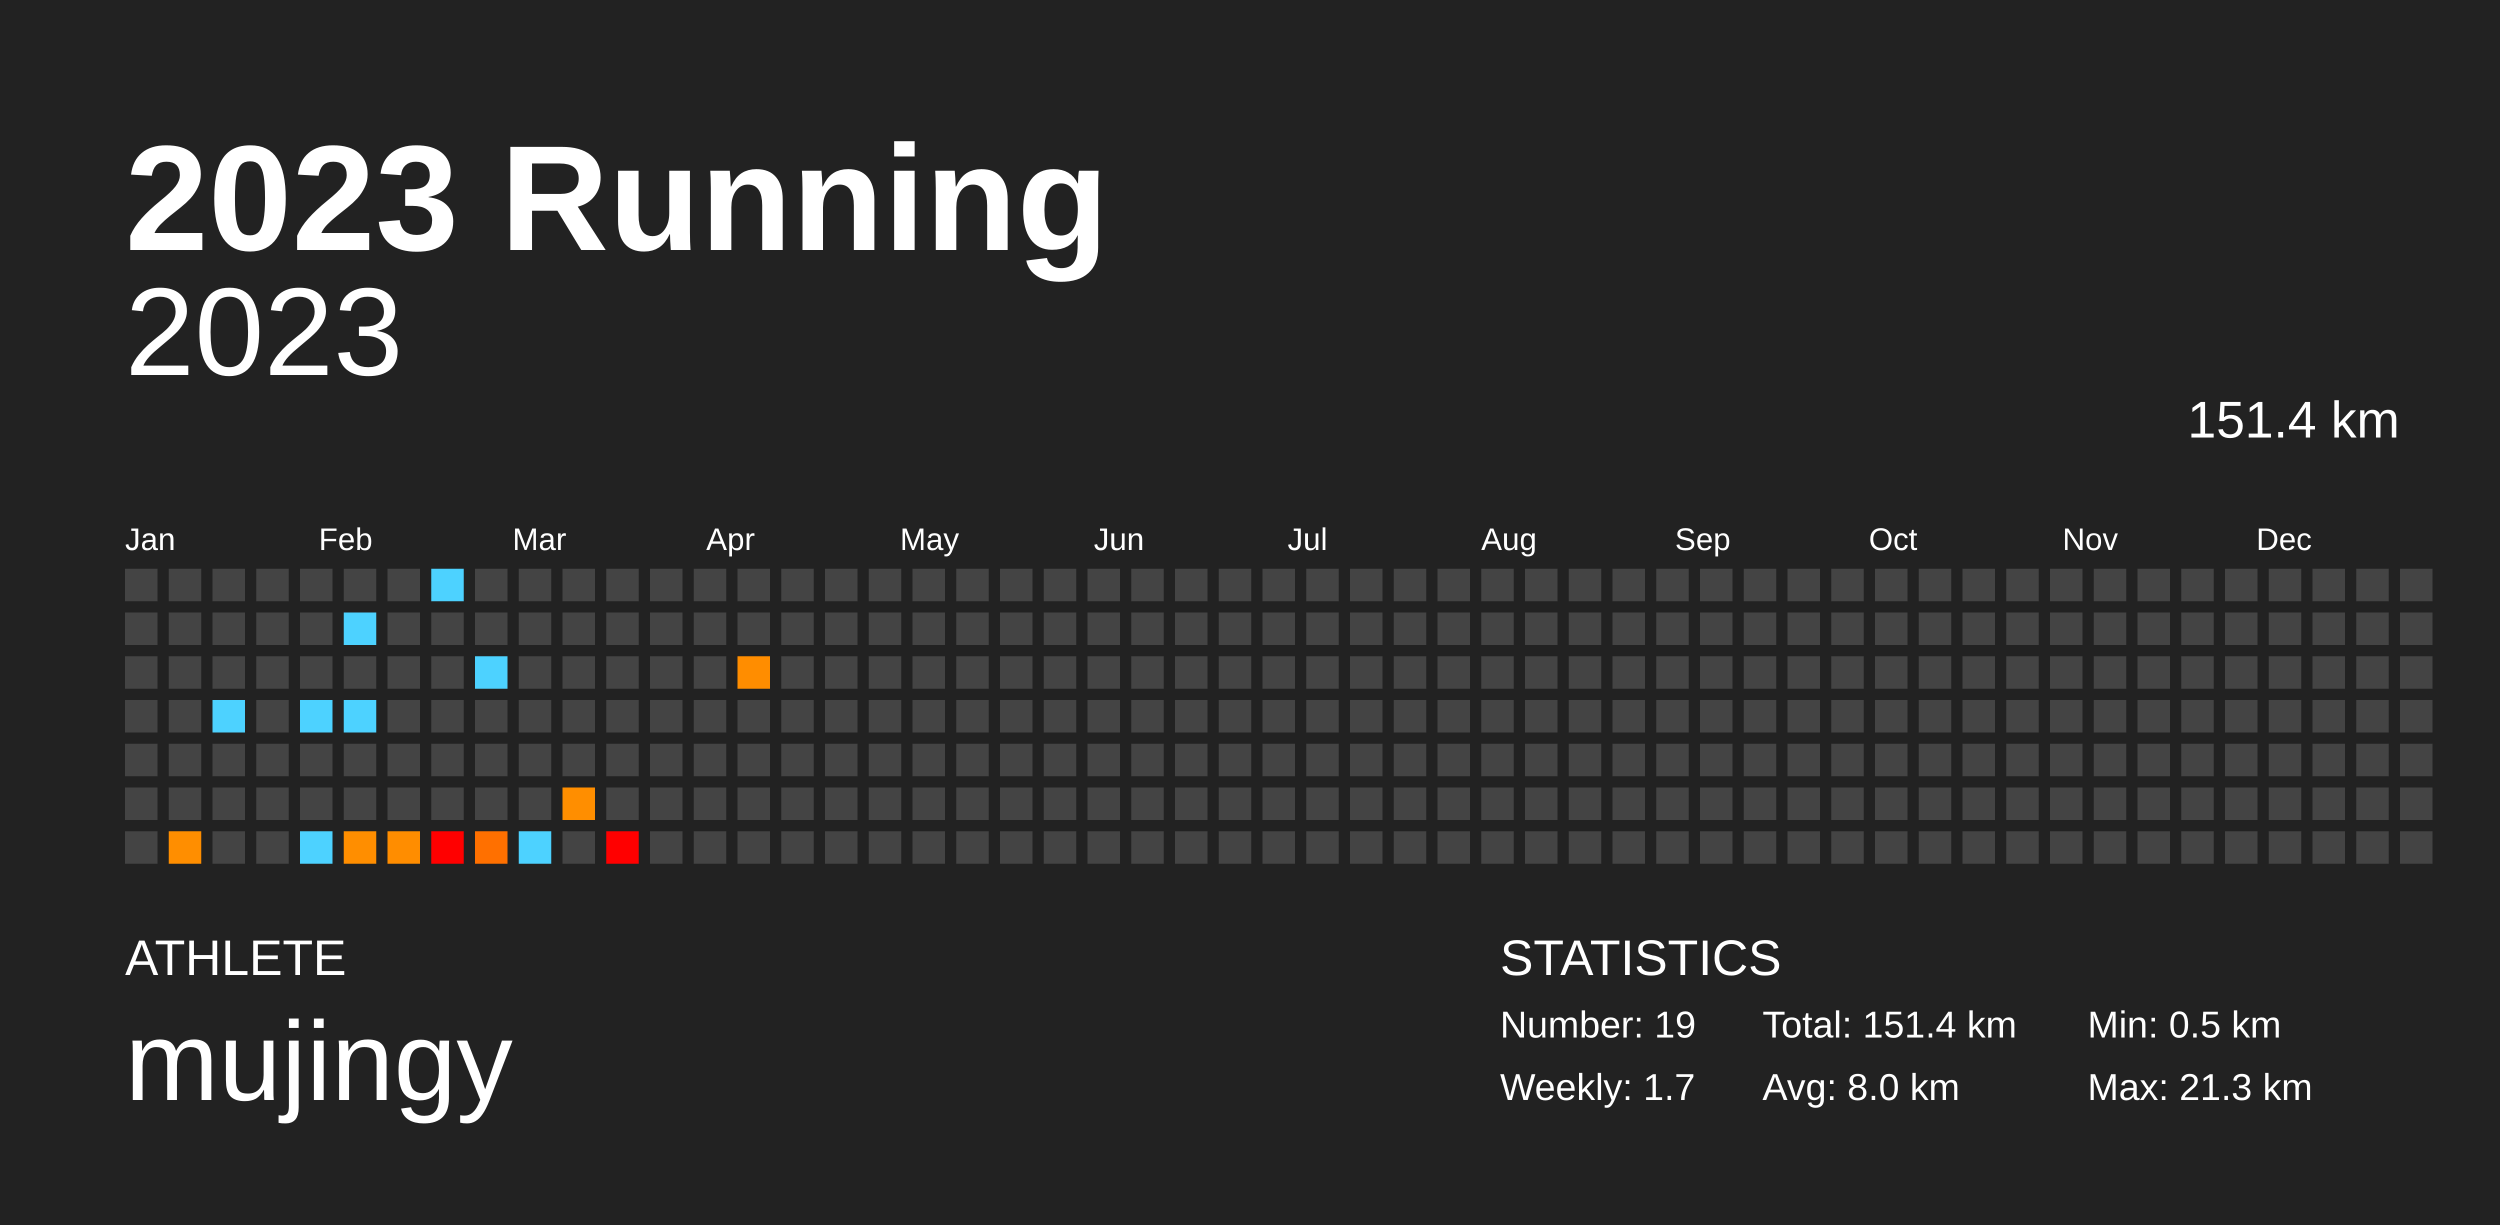
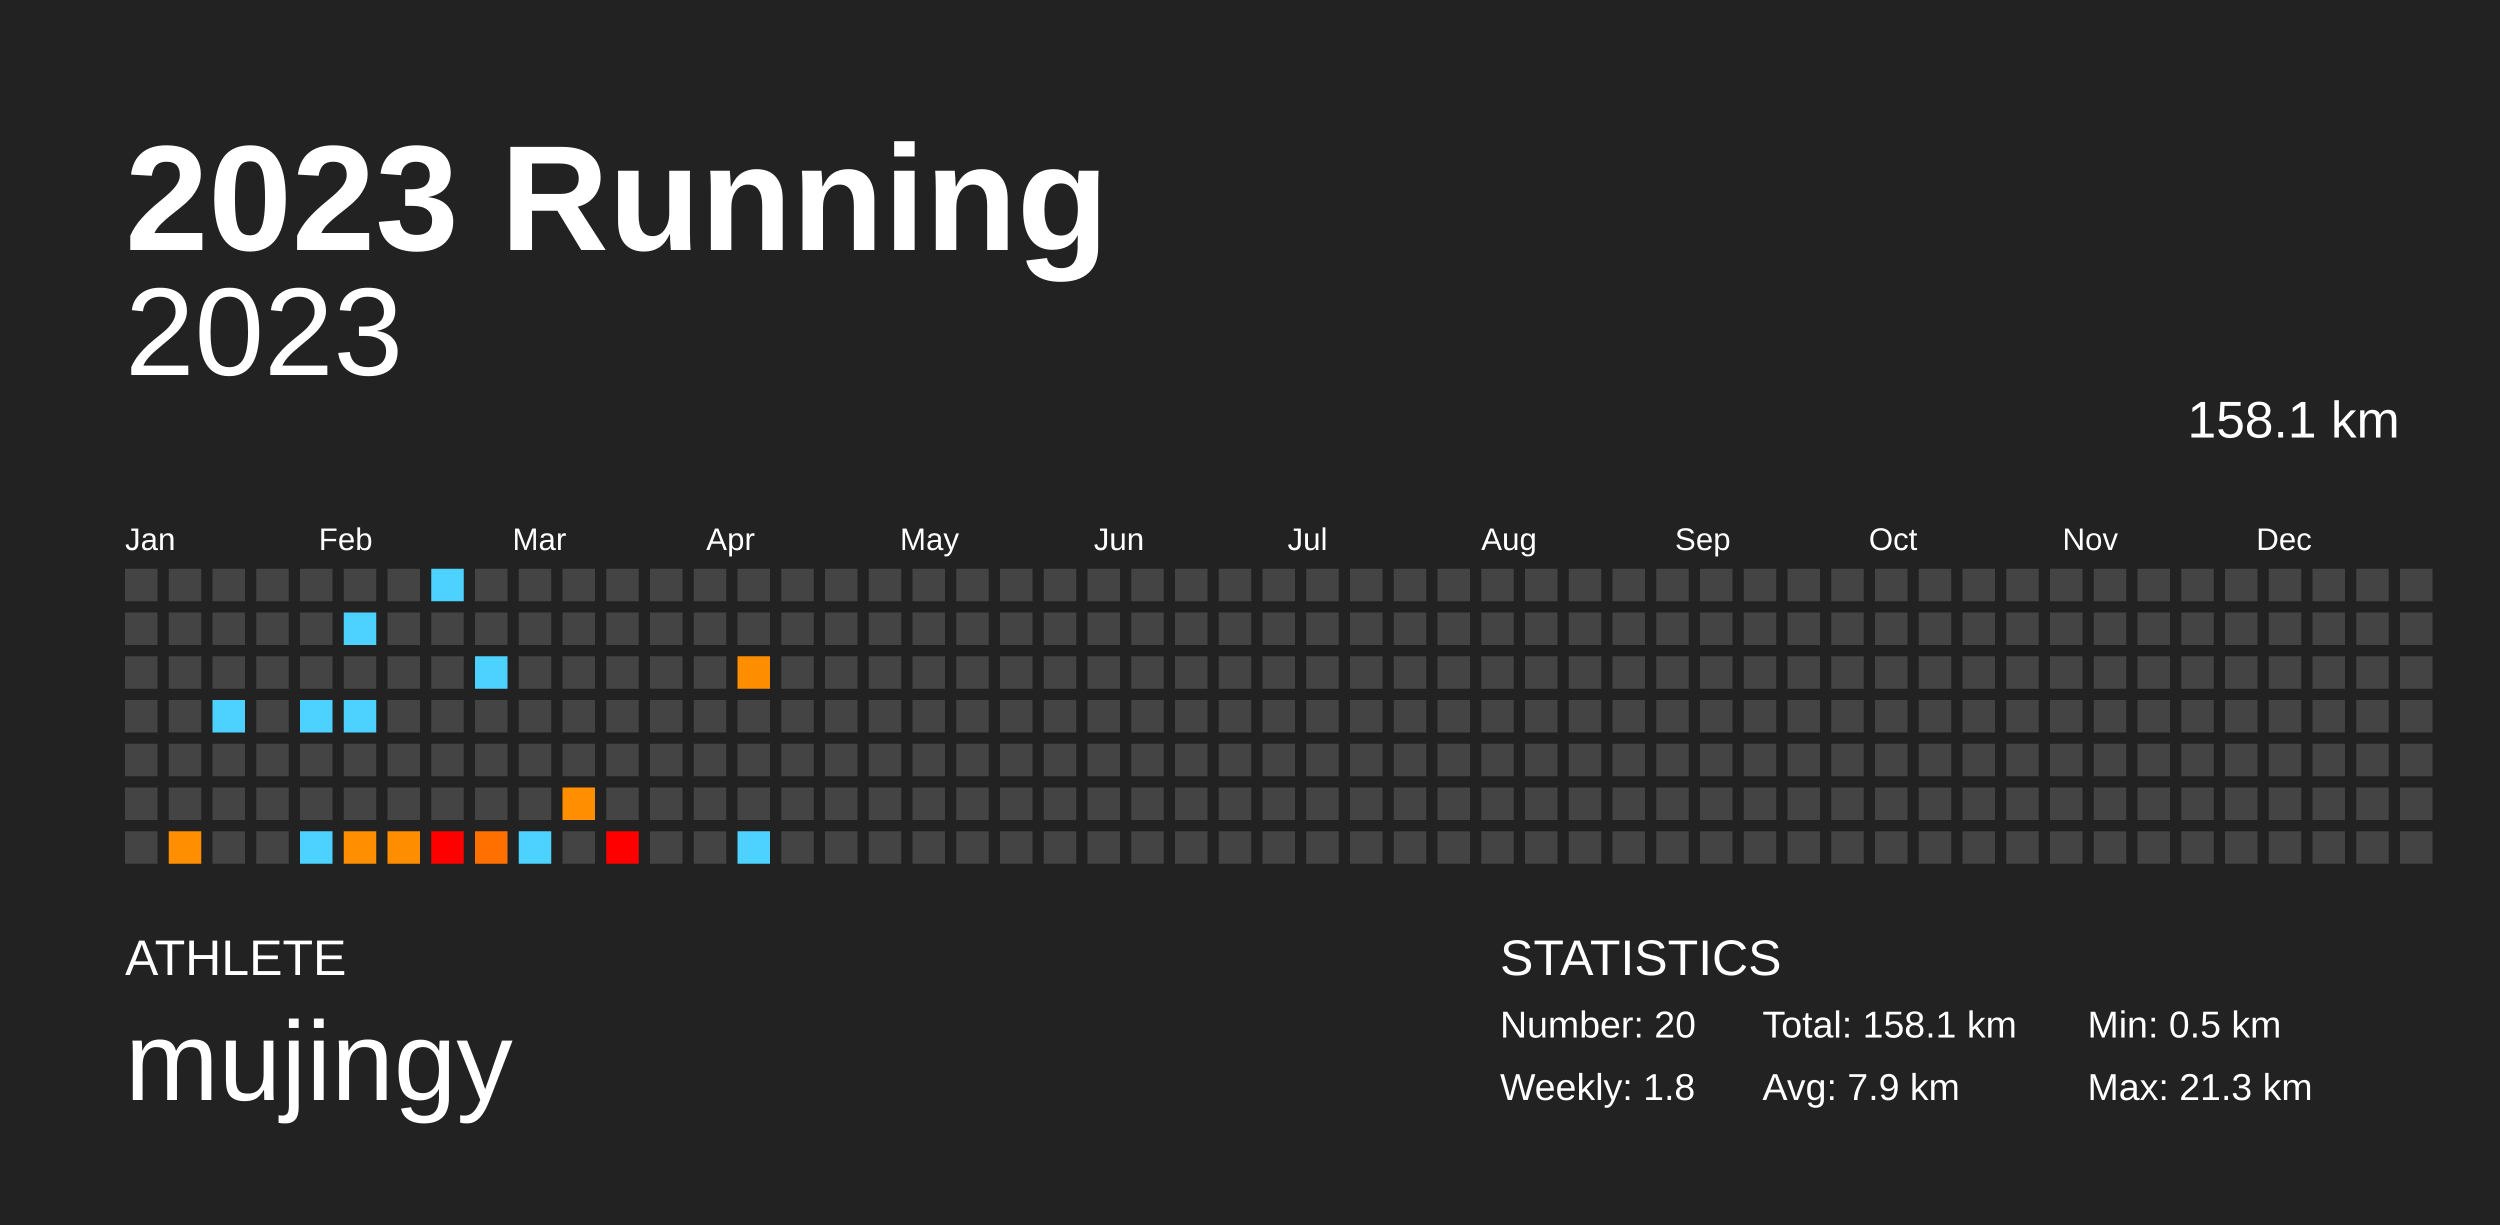
<svg xmlns="http://www.w3.org/2000/svg" baseProfile="full" height="98mm" version="1.1" viewBox="0,0,200,98" width="200mm">
  <defs />
  <rect fill="#222222" height="98" width="200" x="0" y="0" />
  <text fill="#FFFFFF" style="font-size:12px; font-family:Arial; font-weight:bold;" x="10" y="20">2023 Running</text>
  <text fill="#FFFFFF" style="font-size:4px; font-family:Arial" x="10" y="78">ATHLETE</text>
  <text fill="#FFFFFF" style="font-size:9px; font-family:Arial" x="10" y="88">mujingy</text>
  <text fill="#FFFFFF" style="font-size:4px; font-family:Arial" x="120" y="78">STATISTICS</text>
-   <text fill="#FFFFFF" style="font-size:3px; font-family:Arial" x="120" y="83">Number: 19</text>
-   <text fill="#FFFFFF" style="font-size:3px; font-family:Arial" x="120" y="88">Weekly: 1.7</text>
-   <text fill="#FFFFFF" style="font-size:3px; font-family:Arial" x="141" y="83">Total: 151.4 km</text>
-   <text fill="#FFFFFF" style="font-size:3px; font-family:Arial" x="141" y="88">Avg: 8.0 km</text>
+   <text fill="#FFFFFF" style="font-size:3px; font-family:Arial" x="120" y="83">Number: 20</text>
+   <text fill="#FFFFFF" style="font-size:3px; font-family:Arial" x="120" y="88">Weekly: 1.8</text>
+   <text fill="#FFFFFF" style="font-size:3px; font-family:Arial" x="141" y="83">Total: 158.1 km</text>
+   <text fill="#FFFFFF" style="font-size:3px; font-family:Arial" x="141" y="88">Avg: 7.9 km</text>
  <text fill="#FFFFFF" style="font-size:3px; font-family:Arial" x="167" y="83">Min: 0.5 km</text>
  <text fill="#FFFFFF" style="font-size:3px; font-family:Arial" x="167" y="88">Max: 21.3 km</text>
  <text alignment-baseline="hanging" fill="#FFFFFF" style="font-size:10.0px; font-family:Arial;" x="10" y="30">2023</text>
-   <text alignment-baseline="hanging" fill="#FFFFFF" style="font-size:4.125px; font-family:Arial;" x="175" y="35">151.4 km</text>
+   <text alignment-baseline="hanging" fill="#FFFFFF" style="font-size:4.125px; font-family:Arial;" x="175" y="35">158.1 km</text>
  <text fill="#FFFFFF" style="font-size:2.5px; font-family:Arial" x="10.0" y="44">Jan</text>
  <text fill="#FFFFFF" style="font-size:2.5px; font-family:Arial" x="25.5" y="44">Feb</text>
  <text fill="#FFFFFF" style="font-size:2.5px; font-family:Arial" x="41.0" y="44">Mar</text>
  <text fill="#FFFFFF" style="font-size:2.5px; font-family:Arial" x="56.5" y="44">Apr</text>
  <text fill="#FFFFFF" style="font-size:2.5px; font-family:Arial" x="72.0" y="44">May</text>
  <text fill="#FFFFFF" style="font-size:2.5px; font-family:Arial" x="87.5" y="44">Jun</text>
  <text fill="#FFFFFF" style="font-size:2.5px; font-family:Arial" x="103.0" y="44">Jul</text>
  <text fill="#FFFFFF" style="font-size:2.5px; font-family:Arial" x="118.5" y="44">Aug</text>
  <text fill="#FFFFFF" style="font-size:2.5px; font-family:Arial" x="134.0" y="44">Sep</text>
  <text fill="#FFFFFF" style="font-size:2.5px; font-family:Arial" x="149.5" y="44">Oct</text>
  <text fill="#FFFFFF" style="font-size:2.5px; font-family:Arial" x="165.0" y="44">Nov</text>
  <text fill="#FFFFFF" style="font-size:2.5px; font-family:Arial" x="180.5" y="44">Dec</text>
  <rect fill="#444444" height="2.6" width="2.6" x="10.0" y="45.5" />
  <rect fill="#444444" height="2.6" width="2.6" x="10.0" y="49.0" />
  <rect fill="#444444" height="2.6" width="2.6" x="10.0" y="52.5" />
  <rect fill="#444444" height="2.6" width="2.6" x="10.0" y="56.0" />
  <rect fill="#444444" height="2.6" width="2.6" x="10.0" y="59.5" />
  <rect fill="#444444" height="2.6" width="2.6" x="10.0" y="63.0" />
  <rect fill="#444444" height="2.6" width="2.6" x="10.0" y="66.5" />
  <rect fill="#444444" height="2.6" width="2.6" x="13.5" y="45.5" />
  <rect fill="#444444" height="2.6" width="2.6" x="13.5" y="49.0" />
  <rect fill="#444444" height="2.6" width="2.6" x="13.5" y="52.5" />
  <rect fill="#444444" height="2.6" width="2.6" x="13.5" y="56.0" />
  <rect fill="#444444" height="2.6" width="2.6" x="13.5" y="59.5" />
  <rect fill="#444444" height="2.6" width="2.6" x="13.5" y="63.0" />
  <rect fill="#ff8e00" height="2.6" width="2.6" x="13.5" y="66.5" />
  <rect fill="#444444" height="2.6" width="2.6" x="17.0" y="45.5" />
  <rect fill="#444444" height="2.6" width="2.6" x="17.0" y="49.0" />
  <rect fill="#444444" height="2.6" width="2.6" x="17.0" y="52.5" />
  <rect fill="#4dd2ff" height="2.6" width="2.6" x="17.0" y="56.0" />
  <rect fill="#444444" height="2.6" width="2.6" x="17.0" y="59.5" />
  <rect fill="#444444" height="2.6" width="2.6" x="17.0" y="63.0" />
  <rect fill="#444444" height="2.6" width="2.6" x="17.0" y="66.5" />
  <rect fill="#444444" height="2.6" width="2.6" x="20.5" y="45.5" />
  <rect fill="#444444" height="2.6" width="2.6" x="20.5" y="49.0" />
  <rect fill="#444444" height="2.6" width="2.6" x="20.5" y="52.5" />
  <rect fill="#444444" height="2.6" width="2.6" x="20.5" y="56.0" />
  <rect fill="#444444" height="2.6" width="2.6" x="20.5" y="59.5" />
  <rect fill="#444444" height="2.6" width="2.6" x="20.5" y="63.0" />
  <rect fill="#444444" height="2.6" width="2.6" x="20.5" y="66.5" />
  <rect fill="#444444" height="2.6" width="2.6" x="24.0" y="45.5" />
  <rect fill="#444444" height="2.6" width="2.6" x="24.0" y="49.0" />
  <rect fill="#444444" height="2.6" width="2.6" x="24.0" y="52.5" />
  <rect fill="#4dd2ff" height="2.6" width="2.6" x="24.0" y="56.0" />
  <rect fill="#444444" height="2.6" width="2.6" x="24.0" y="59.5" />
  <rect fill="#444444" height="2.6" width="2.6" x="24.0" y="63.0" />
  <rect fill="#4dd2ff" height="2.6" width="2.6" x="24.0" y="66.5" />
  <rect fill="#444444" height="2.6" width="2.6" x="27.5" y="45.5" />
  <rect fill="#4dd2ff" height="2.6" width="2.6" x="27.5" y="49.0" />
  <rect fill="#444444" height="2.6" width="2.6" x="27.5" y="52.5" />
  <rect fill="#4dd2ff" height="2.6" width="2.6" x="27.5" y="56.0" />
  <rect fill="#444444" height="2.6" width="2.6" x="27.5" y="59.5" />
  <rect fill="#444444" height="2.6" width="2.6" x="27.5" y="63.0" />
  <rect fill="#ff8e00" height="2.6" width="2.6" x="27.5" y="66.5" />
  <rect fill="#444444" height="2.6" width="2.6" x="31.0" y="45.5" />
  <rect fill="#444444" height="2.6" width="2.6" x="31.0" y="49.0" />
  <rect fill="#444444" height="2.6" width="2.6" x="31.0" y="52.5" />
  <rect fill="#444444" height="2.6" width="2.6" x="31.0" y="56.0" />
  <rect fill="#444444" height="2.6" width="2.6" x="31.0" y="59.5" />
  <rect fill="#444444" height="2.6" width="2.6" x="31.0" y="63.0" />
  <rect fill="#ff8d00" height="2.6" width="2.6" x="31.0" y="66.5" />
  <rect fill="#4dd2ff" height="2.6" width="2.6" x="34.5" y="45.5" />
  <rect fill="#444444" height="2.6" width="2.6" x="34.5" y="49.0" />
  <rect fill="#444444" height="2.6" width="2.6" x="34.5" y="52.5" />
  <rect fill="#444444" height="2.6" width="2.6" x="34.5" y="56.0" />
  <rect fill="#444444" height="2.6" width="2.6" x="34.5" y="59.5" />
  <rect fill="#444444" height="2.6" width="2.6" x="34.5" y="63.0" />
  <rect fill="red" height="2.6" width="2.6" x="34.5" y="66.5" />
  <rect fill="#444444" height="2.6" width="2.6" x="38.0" y="45.5" />
  <rect fill="#444444" height="2.6" width="2.6" x="38.0" y="49.0" />
  <rect fill="#4dd2ff" height="2.6" width="2.6" x="38.0" y="52.5" />
  <rect fill="#444444" height="2.6" width="2.6" x="38.0" y="56.0" />
  <rect fill="#444444" height="2.6" width="2.6" x="38.0" y="59.5" />
  <rect fill="#444444" height="2.6" width="2.6" x="38.0" y="63.0" />
  <rect fill="#ff7000" height="2.6" width="2.6" x="38.0" y="66.5" />
  <rect fill="#444444" height="2.6" width="2.6" x="41.5" y="45.5" />
  <rect fill="#444444" height="2.6" width="2.6" x="41.5" y="49.0" />
  <rect fill="#444444" height="2.6" width="2.6" x="41.5" y="52.5" />
  <rect fill="#444444" height="2.6" width="2.6" x="41.5" y="56.0" />
  <rect fill="#444444" height="2.6" width="2.6" x="41.5" y="59.5" />
  <rect fill="#444444" height="2.6" width="2.6" x="41.5" y="63.0" />
  <rect fill="#4dd2ff" height="2.6" width="2.6" x="41.5" y="66.5" />
  <rect fill="#444444" height="2.6" width="2.6" x="45.0" y="45.5" />
  <rect fill="#444444" height="2.6" width="2.6" x="45.0" y="49.0" />
  <rect fill="#444444" height="2.6" width="2.6" x="45.0" y="52.5" />
  <rect fill="#444444" height="2.6" width="2.6" x="45.0" y="56.0" />
  <rect fill="#444444" height="2.6" width="2.6" x="45.0" y="59.5" />
  <rect fill="#ff8e00" height="2.6" width="2.6" x="45.0" y="63.0" />
  <rect fill="#444444" height="2.6" width="2.6" x="45.0" y="66.5" />
  <rect fill="#444444" height="2.6" width="2.6" x="48.5" y="45.5" />
  <rect fill="#444444" height="2.6" width="2.6" x="48.5" y="49.0" />
  <rect fill="#444444" height="2.6" width="2.6" x="48.5" y="52.5" />
  <rect fill="#444444" height="2.6" width="2.6" x="48.5" y="56.0" />
  <rect fill="#444444" height="2.6" width="2.6" x="48.5" y="59.5" />
  <rect fill="#444444" height="2.6" width="2.6" x="48.5" y="63.0" />
  <rect fill="red" height="2.6" width="2.6" x="48.5" y="66.5" />
  <rect fill="#444444" height="2.6" width="2.6" x="52.0" y="45.5" />
  <rect fill="#444444" height="2.6" width="2.6" x="52.0" y="49.0" />
  <rect fill="#444444" height="2.6" width="2.6" x="52.0" y="52.5" />
  <rect fill="#444444" height="2.6" width="2.6" x="52.0" y="56.0" />
  <rect fill="#444444" height="2.6" width="2.6" x="52.0" y="59.5" />
  <rect fill="#444444" height="2.6" width="2.6" x="52.0" y="63.0" />
  <rect fill="#444444" height="2.6" width="2.6" x="52.0" y="66.5" />
  <rect fill="#444444" height="2.6" width="2.6" x="55.5" y="45.5" />
  <rect fill="#444444" height="2.6" width="2.6" x="55.5" y="49.0" />
  <rect fill="#444444" height="2.6" width="2.6" x="55.5" y="52.5" />
  <rect fill="#444444" height="2.6" width="2.6" x="55.5" y="56.0" />
  <rect fill="#444444" height="2.6" width="2.6" x="55.5" y="59.5" />
  <rect fill="#444444" height="2.6" width="2.6" x="55.5" y="63.0" />
  <rect fill="#444444" height="2.6" width="2.6" x="55.5" y="66.5" />
  <rect fill="#444444" height="2.6" width="2.6" x="59.0" y="45.5" />
  <rect fill="#444444" height="2.6" width="2.6" x="59.0" y="49.0" />
  <rect fill="#ff8d00" height="2.6" width="2.6" x="59.0" y="52.5" />
  <rect fill="#444444" height="2.6" width="2.6" x="59.0" y="56.0" />
  <rect fill="#444444" height="2.6" width="2.6" x="59.0" y="59.5" />
  <rect fill="#444444" height="2.6" width="2.6" x="59.0" y="63.0" />
-   <rect fill="#444444" height="2.6" width="2.6" x="59.0" y="66.5" />
+   <rect fill="#4dd2ff" height="2.6" width="2.6" x="59.0" y="66.5" />
  <rect fill="#444444" height="2.6" width="2.6" x="62.5" y="45.5" />
  <rect fill="#444444" height="2.6" width="2.6" x="62.5" y="49.0" />
  <rect fill="#444444" height="2.6" width="2.6" x="62.5" y="52.5" />
  <rect fill="#444444" height="2.6" width="2.6" x="62.5" y="56.0" />
  <rect fill="#444444" height="2.6" width="2.6" x="62.5" y="59.5" />
  <rect fill="#444444" height="2.6" width="2.6" x="62.5" y="63.0" />
  <rect fill="#444444" height="2.6" width="2.6" x="62.5" y="66.5" />
  <rect fill="#444444" height="2.6" width="2.6" x="66.0" y="45.5" />
  <rect fill="#444444" height="2.6" width="2.6" x="66.0" y="49.0" />
  <rect fill="#444444" height="2.6" width="2.6" x="66.0" y="52.5" />
  <rect fill="#444444" height="2.6" width="2.6" x="66.0" y="56.0" />
  <rect fill="#444444" height="2.6" width="2.6" x="66.0" y="59.5" />
  <rect fill="#444444" height="2.6" width="2.6" x="66.0" y="63.0" />
  <rect fill="#444444" height="2.6" width="2.6" x="66.0" y="66.5" />
  <rect fill="#444444" height="2.6" width="2.6" x="69.5" y="45.5" />
  <rect fill="#444444" height="2.6" width="2.6" x="69.5" y="49.0" />
  <rect fill="#444444" height="2.6" width="2.6" x="69.5" y="52.5" />
  <rect fill="#444444" height="2.6" width="2.6" x="69.5" y="56.0" />
  <rect fill="#444444" height="2.6" width="2.6" x="69.5" y="59.5" />
  <rect fill="#444444" height="2.6" width="2.6" x="69.5" y="63.0" />
  <rect fill="#444444" height="2.6" width="2.6" x="69.5" y="66.5" />
  <rect fill="#444444" height="2.6" width="2.6" x="73.0" y="45.5" />
  <rect fill="#444444" height="2.6" width="2.6" x="73.0" y="49.0" />
  <rect fill="#444444" height="2.6" width="2.6" x="73.0" y="52.5" />
  <rect fill="#444444" height="2.6" width="2.6" x="73.0" y="56.0" />
  <rect fill="#444444" height="2.6" width="2.6" x="73.0" y="59.5" />
  <rect fill="#444444" height="2.6" width="2.6" x="73.0" y="63.0" />
  <rect fill="#444444" height="2.6" width="2.6" x="73.0" y="66.5" />
  <rect fill="#444444" height="2.6" width="2.6" x="76.5" y="45.5" />
  <rect fill="#444444" height="2.6" width="2.6" x="76.5" y="49.0" />
  <rect fill="#444444" height="2.6" width="2.6" x="76.5" y="52.5" />
  <rect fill="#444444" height="2.6" width="2.6" x="76.5" y="56.0" />
  <rect fill="#444444" height="2.6" width="2.6" x="76.5" y="59.5" />
  <rect fill="#444444" height="2.6" width="2.6" x="76.5" y="63.0" />
  <rect fill="#444444" height="2.6" width="2.6" x="76.5" y="66.5" />
  <rect fill="#444444" height="2.6" width="2.6" x="80.0" y="45.5" />
  <rect fill="#444444" height="2.6" width="2.6" x="80.0" y="49.0" />
  <rect fill="#444444" height="2.6" width="2.6" x="80.0" y="52.5" />
  <rect fill="#444444" height="2.6" width="2.6" x="80.0" y="56.0" />
  <rect fill="#444444" height="2.6" width="2.6" x="80.0" y="59.5" />
  <rect fill="#444444" height="2.6" width="2.6" x="80.0" y="63.0" />
  <rect fill="#444444" height="2.6" width="2.6" x="80.0" y="66.5" />
  <rect fill="#444444" height="2.6" width="2.6" x="83.5" y="45.5" />
  <rect fill="#444444" height="2.6" width="2.6" x="83.5" y="49.0" />
  <rect fill="#444444" height="2.6" width="2.6" x="83.5" y="52.5" />
  <rect fill="#444444" height="2.6" width="2.6" x="83.5" y="56.0" />
  <rect fill="#444444" height="2.6" width="2.6" x="83.5" y="59.5" />
  <rect fill="#444444" height="2.6" width="2.6" x="83.5" y="63.0" />
  <rect fill="#444444" height="2.6" width="2.6" x="83.5" y="66.5" />
  <rect fill="#444444" height="2.6" width="2.6" x="87.0" y="45.5" />
  <rect fill="#444444" height="2.6" width="2.6" x="87.0" y="49.0" />
  <rect fill="#444444" height="2.6" width="2.6" x="87.0" y="52.5" />
  <rect fill="#444444" height="2.6" width="2.6" x="87.0" y="56.0" />
  <rect fill="#444444" height="2.6" width="2.6" x="87.0" y="59.5" />
  <rect fill="#444444" height="2.6" width="2.6" x="87.0" y="63.0" />
  <rect fill="#444444" height="2.6" width="2.6" x="87.0" y="66.5" />
  <rect fill="#444444" height="2.6" width="2.6" x="90.5" y="45.5" />
  <rect fill="#444444" height="2.6" width="2.6" x="90.5" y="49.0" />
  <rect fill="#444444" height="2.6" width="2.6" x="90.5" y="52.5" />
  <rect fill="#444444" height="2.6" width="2.6" x="90.5" y="56.0" />
  <rect fill="#444444" height="2.6" width="2.6" x="90.5" y="59.5" />
  <rect fill="#444444" height="2.6" width="2.6" x="90.5" y="63.0" />
  <rect fill="#444444" height="2.6" width="2.6" x="90.5" y="66.5" />
  <rect fill="#444444" height="2.6" width="2.6" x="94.0" y="45.5" />
  <rect fill="#444444" height="2.6" width="2.6" x="94.0" y="49.0" />
  <rect fill="#444444" height="2.6" width="2.6" x="94.0" y="52.5" />
  <rect fill="#444444" height="2.6" width="2.6" x="94.0" y="56.0" />
  <rect fill="#444444" height="2.6" width="2.6" x="94.0" y="59.5" />
  <rect fill="#444444" height="2.6" width="2.6" x="94.0" y="63.0" />
  <rect fill="#444444" height="2.6" width="2.6" x="94.0" y="66.5" />
  <rect fill="#444444" height="2.6" width="2.6" x="97.5" y="45.5" />
  <rect fill="#444444" height="2.6" width="2.6" x="97.5" y="49.0" />
  <rect fill="#444444" height="2.6" width="2.6" x="97.5" y="52.5" />
  <rect fill="#444444" height="2.6" width="2.6" x="97.5" y="56.0" />
  <rect fill="#444444" height="2.6" width="2.6" x="97.5" y="59.5" />
  <rect fill="#444444" height="2.6" width="2.6" x="97.5" y="63.0" />
  <rect fill="#444444" height="2.6" width="2.6" x="97.5" y="66.5" />
  <rect fill="#444444" height="2.6" width="2.6" x="101.0" y="45.5" />
  <rect fill="#444444" height="2.6" width="2.6" x="101.0" y="49.0" />
  <rect fill="#444444" height="2.6" width="2.6" x="101.0" y="52.5" />
  <rect fill="#444444" height="2.6" width="2.6" x="101.0" y="56.0" />
  <rect fill="#444444" height="2.6" width="2.6" x="101.0" y="59.5" />
  <rect fill="#444444" height="2.6" width="2.6" x="101.0" y="63.0" />
  <rect fill="#444444" height="2.6" width="2.6" x="101.0" y="66.5" />
  <rect fill="#444444" height="2.6" width="2.6" x="104.5" y="45.5" />
  <rect fill="#444444" height="2.6" width="2.6" x="104.5" y="49.0" />
  <rect fill="#444444" height="2.6" width="2.6" x="104.5" y="52.5" />
  <rect fill="#444444" height="2.6" width="2.6" x="104.5" y="56.0" />
  <rect fill="#444444" height="2.6" width="2.6" x="104.5" y="59.5" />
  <rect fill="#444444" height="2.6" width="2.6" x="104.5" y="63.0" />
  <rect fill="#444444" height="2.6" width="2.6" x="104.5" y="66.5" />
  <rect fill="#444444" height="2.6" width="2.6" x="108.0" y="45.5" />
  <rect fill="#444444" height="2.6" width="2.6" x="108.0" y="49.0" />
  <rect fill="#444444" height="2.6" width="2.6" x="108.0" y="52.5" />
  <rect fill="#444444" height="2.6" width="2.6" x="108.0" y="56.0" />
  <rect fill="#444444" height="2.6" width="2.6" x="108.0" y="59.5" />
  <rect fill="#444444" height="2.6" width="2.6" x="108.0" y="63.0" />
  <rect fill="#444444" height="2.6" width="2.6" x="108.0" y="66.5" />
  <rect fill="#444444" height="2.6" width="2.6" x="111.5" y="45.5" />
  <rect fill="#444444" height="2.6" width="2.6" x="111.5" y="49.0" />
  <rect fill="#444444" height="2.6" width="2.6" x="111.5" y="52.5" />
  <rect fill="#444444" height="2.6" width="2.6" x="111.5" y="56.0" />
  <rect fill="#444444" height="2.6" width="2.6" x="111.5" y="59.5" />
  <rect fill="#444444" height="2.6" width="2.6" x="111.5" y="63.0" />
  <rect fill="#444444" height="2.6" width="2.6" x="111.5" y="66.5" />
  <rect fill="#444444" height="2.6" width="2.6" x="115.0" y="45.5" />
  <rect fill="#444444" height="2.6" width="2.6" x="115.0" y="49.0" />
  <rect fill="#444444" height="2.6" width="2.6" x="115.0" y="52.5" />
  <rect fill="#444444" height="2.6" width="2.6" x="115.0" y="56.0" />
  <rect fill="#444444" height="2.6" width="2.6" x="115.0" y="59.5" />
  <rect fill="#444444" height="2.6" width="2.6" x="115.0" y="63.0" />
  <rect fill="#444444" height="2.6" width="2.6" x="115.0" y="66.5" />
  <rect fill="#444444" height="2.6" width="2.6" x="118.5" y="45.5" />
  <rect fill="#444444" height="2.6" width="2.6" x="118.5" y="49.0" />
  <rect fill="#444444" height="2.6" width="2.6" x="118.5" y="52.5" />
  <rect fill="#444444" height="2.6" width="2.6" x="118.5" y="56.0" />
  <rect fill="#444444" height="2.6" width="2.6" x="118.5" y="59.5" />
  <rect fill="#444444" height="2.6" width="2.6" x="118.5" y="63.0" />
  <rect fill="#444444" height="2.6" width="2.6" x="118.5" y="66.5" />
  <rect fill="#444444" height="2.6" width="2.6" x="122.0" y="45.5" />
  <rect fill="#444444" height="2.6" width="2.6" x="122.0" y="49.0" />
  <rect fill="#444444" height="2.6" width="2.6" x="122.0" y="52.5" />
  <rect fill="#444444" height="2.6" width="2.6" x="122.0" y="56.0" />
  <rect fill="#444444" height="2.6" width="2.6" x="122.0" y="59.5" />
  <rect fill="#444444" height="2.6" width="2.6" x="122.0" y="63.0" />
  <rect fill="#444444" height="2.6" width="2.6" x="122.0" y="66.5" />
  <rect fill="#444444" height="2.6" width="2.6" x="125.5" y="45.5" />
  <rect fill="#444444" height="2.6" width="2.6" x="125.5" y="49.0" />
  <rect fill="#444444" height="2.6" width="2.6" x="125.5" y="52.5" />
  <rect fill="#444444" height="2.6" width="2.6" x="125.5" y="56.0" />
  <rect fill="#444444" height="2.6" width="2.6" x="125.5" y="59.5" />
  <rect fill="#444444" height="2.6" width="2.6" x="125.5" y="63.0" />
  <rect fill="#444444" height="2.6" width="2.6" x="125.5" y="66.5" />
  <rect fill="#444444" height="2.6" width="2.6" x="129.0" y="45.5" />
  <rect fill="#444444" height="2.6" width="2.6" x="129.0" y="49.0" />
  <rect fill="#444444" height="2.6" width="2.6" x="129.0" y="52.5" />
  <rect fill="#444444" height="2.6" width="2.6" x="129.0" y="56.0" />
  <rect fill="#444444" height="2.6" width="2.6" x="129.0" y="59.5" />
  <rect fill="#444444" height="2.6" width="2.6" x="129.0" y="63.0" />
  <rect fill="#444444" height="2.6" width="2.6" x="129.0" y="66.5" />
  <rect fill="#444444" height="2.6" width="2.6" x="132.5" y="45.5" />
  <rect fill="#444444" height="2.6" width="2.6" x="132.5" y="49.0" />
  <rect fill="#444444" height="2.6" width="2.6" x="132.5" y="52.5" />
  <rect fill="#444444" height="2.6" width="2.6" x="132.5" y="56.0" />
  <rect fill="#444444" height="2.6" width="2.6" x="132.5" y="59.5" />
  <rect fill="#444444" height="2.6" width="2.6" x="132.5" y="63.0" />
  <rect fill="#444444" height="2.6" width="2.6" x="132.5" y="66.5" />
  <rect fill="#444444" height="2.6" width="2.6" x="136.0" y="45.5" />
  <rect fill="#444444" height="2.6" width="2.6" x="136.0" y="49.0" />
  <rect fill="#444444" height="2.6" width="2.6" x="136.0" y="52.5" />
  <rect fill="#444444" height="2.6" width="2.6" x="136.0" y="56.0" />
  <rect fill="#444444" height="2.6" width="2.6" x="136.0" y="59.5" />
  <rect fill="#444444" height="2.6" width="2.6" x="136.0" y="63.0" />
  <rect fill="#444444" height="2.6" width="2.6" x="136.0" y="66.5" />
  <rect fill="#444444" height="2.6" width="2.6" x="139.5" y="45.5" />
  <rect fill="#444444" height="2.6" width="2.6" x="139.5" y="49.0" />
  <rect fill="#444444" height="2.6" width="2.6" x="139.5" y="52.5" />
  <rect fill="#444444" height="2.6" width="2.6" x="139.5" y="56.0" />
  <rect fill="#444444" height="2.6" width="2.6" x="139.5" y="59.5" />
  <rect fill="#444444" height="2.6" width="2.6" x="139.5" y="63.0" />
  <rect fill="#444444" height="2.6" width="2.6" x="139.5" y="66.5" />
  <rect fill="#444444" height="2.6" width="2.6" x="143.0" y="45.5" />
  <rect fill="#444444" height="2.6" width="2.6" x="143.0" y="49.0" />
  <rect fill="#444444" height="2.6" width="2.6" x="143.0" y="52.5" />
  <rect fill="#444444" height="2.6" width="2.6" x="143.0" y="56.0" />
  <rect fill="#444444" height="2.6" width="2.6" x="143.0" y="59.5" />
  <rect fill="#444444" height="2.6" width="2.6" x="143.0" y="63.0" />
  <rect fill="#444444" height="2.6" width="2.6" x="143.0" y="66.5" />
  <rect fill="#444444" height="2.6" width="2.6" x="146.5" y="45.5" />
  <rect fill="#444444" height="2.6" width="2.6" x="146.5" y="49.0" />
  <rect fill="#444444" height="2.6" width="2.6" x="146.5" y="52.5" />
  <rect fill="#444444" height="2.6" width="2.6" x="146.5" y="56.0" />
  <rect fill="#444444" height="2.6" width="2.6" x="146.5" y="59.5" />
  <rect fill="#444444" height="2.6" width="2.6" x="146.5" y="63.0" />
  <rect fill="#444444" height="2.6" width="2.6" x="146.5" y="66.5" />
  <rect fill="#444444" height="2.6" width="2.6" x="150.0" y="45.5" />
  <rect fill="#444444" height="2.6" width="2.6" x="150.0" y="49.0" />
  <rect fill="#444444" height="2.6" width="2.6" x="150.0" y="52.5" />
  <rect fill="#444444" height="2.6" width="2.6" x="150.0" y="56.0" />
  <rect fill="#444444" height="2.6" width="2.6" x="150.0" y="59.5" />
  <rect fill="#444444" height="2.6" width="2.6" x="150.0" y="63.0" />
  <rect fill="#444444" height="2.6" width="2.6" x="150.0" y="66.5" />
  <rect fill="#444444" height="2.6" width="2.6" x="153.5" y="45.5" />
  <rect fill="#444444" height="2.6" width="2.6" x="153.5" y="49.0" />
  <rect fill="#444444" height="2.6" width="2.6" x="153.5" y="52.5" />
  <rect fill="#444444" height="2.6" width="2.6" x="153.5" y="56.0" />
  <rect fill="#444444" height="2.6" width="2.6" x="153.5" y="59.5" />
  <rect fill="#444444" height="2.6" width="2.6" x="153.5" y="63.0" />
  <rect fill="#444444" height="2.6" width="2.6" x="153.5" y="66.5" />
  <rect fill="#444444" height="2.6" width="2.6" x="157.0" y="45.5" />
  <rect fill="#444444" height="2.6" width="2.6" x="157.0" y="49.0" />
  <rect fill="#444444" height="2.6" width="2.6" x="157.0" y="52.5" />
  <rect fill="#444444" height="2.6" width="2.6" x="157.0" y="56.0" />
  <rect fill="#444444" height="2.6" width="2.6" x="157.0" y="59.5" />
  <rect fill="#444444" height="2.6" width="2.6" x="157.0" y="63.0" />
  <rect fill="#444444" height="2.6" width="2.6" x="157.0" y="66.5" />
  <rect fill="#444444" height="2.6" width="2.6" x="160.5" y="45.5" />
  <rect fill="#444444" height="2.6" width="2.6" x="160.5" y="49.0" />
  <rect fill="#444444" height="2.6" width="2.6" x="160.5" y="52.5" />
  <rect fill="#444444" height="2.6" width="2.6" x="160.5" y="56.0" />
  <rect fill="#444444" height="2.6" width="2.6" x="160.5" y="59.5" />
  <rect fill="#444444" height="2.6" width="2.6" x="160.5" y="63.0" />
  <rect fill="#444444" height="2.6" width="2.6" x="160.5" y="66.5" />
  <rect fill="#444444" height="2.6" width="2.6" x="164.0" y="45.5" />
  <rect fill="#444444" height="2.6" width="2.6" x="164.0" y="49.0" />
  <rect fill="#444444" height="2.6" width="2.6" x="164.0" y="52.5" />
  <rect fill="#444444" height="2.6" width="2.6" x="164.0" y="56.0" />
  <rect fill="#444444" height="2.6" width="2.6" x="164.0" y="59.5" />
  <rect fill="#444444" height="2.6" width="2.6" x="164.0" y="63.0" />
  <rect fill="#444444" height="2.6" width="2.6" x="164.0" y="66.5" />
  <rect fill="#444444" height="2.6" width="2.6" x="167.5" y="45.5" />
  <rect fill="#444444" height="2.6" width="2.6" x="167.5" y="49.0" />
  <rect fill="#444444" height="2.6" width="2.6" x="167.5" y="52.5" />
  <rect fill="#444444" height="2.6" width="2.6" x="167.5" y="56.0" />
  <rect fill="#444444" height="2.6" width="2.6" x="167.5" y="59.5" />
  <rect fill="#444444" height="2.6" width="2.6" x="167.5" y="63.0" />
  <rect fill="#444444" height="2.6" width="2.6" x="167.5" y="66.5" />
  <rect fill="#444444" height="2.6" width="2.6" x="171.0" y="45.5" />
  <rect fill="#444444" height="2.6" width="2.6" x="171.0" y="49.0" />
  <rect fill="#444444" height="2.6" width="2.6" x="171.0" y="52.5" />
  <rect fill="#444444" height="2.6" width="2.6" x="171.0" y="56.0" />
  <rect fill="#444444" height="2.6" width="2.6" x="171.0" y="59.5" />
  <rect fill="#444444" height="2.6" width="2.6" x="171.0" y="63.0" />
  <rect fill="#444444" height="2.6" width="2.6" x="171.0" y="66.5" />
  <rect fill="#444444" height="2.6" width="2.6" x="174.5" y="45.5" />
  <rect fill="#444444" height="2.6" width="2.6" x="174.5" y="49.0" />
  <rect fill="#444444" height="2.6" width="2.6" x="174.5" y="52.5" />
  <rect fill="#444444" height="2.6" width="2.6" x="174.5" y="56.0" />
  <rect fill="#444444" height="2.6" width="2.6" x="174.5" y="59.5" />
  <rect fill="#444444" height="2.6" width="2.6" x="174.5" y="63.0" />
  <rect fill="#444444" height="2.6" width="2.6" x="174.5" y="66.5" />
  <rect fill="#444444" height="2.6" width="2.6" x="178.0" y="45.5" />
  <rect fill="#444444" height="2.6" width="2.6" x="178.0" y="49.0" />
  <rect fill="#444444" height="2.6" width="2.6" x="178.0" y="52.5" />
  <rect fill="#444444" height="2.6" width="2.6" x="178.0" y="56.0" />
  <rect fill="#444444" height="2.6" width="2.6" x="178.0" y="59.5" />
  <rect fill="#444444" height="2.6" width="2.6" x="178.0" y="63.0" />
  <rect fill="#444444" height="2.6" width="2.6" x="178.0" y="66.5" />
  <rect fill="#444444" height="2.6" width="2.6" x="181.5" y="45.5" />
  <rect fill="#444444" height="2.6" width="2.6" x="181.5" y="49.0" />
  <rect fill="#444444" height="2.6" width="2.6" x="181.5" y="52.5" />
  <rect fill="#444444" height="2.6" width="2.6" x="181.5" y="56.0" />
  <rect fill="#444444" height="2.6" width="2.6" x="181.5" y="59.5" />
  <rect fill="#444444" height="2.6" width="2.6" x="181.5" y="63.0" />
  <rect fill="#444444" height="2.6" width="2.6" x="181.5" y="66.5" />
  <rect fill="#444444" height="2.6" width="2.6" x="185.0" y="45.5" />
  <rect fill="#444444" height="2.6" width="2.6" x="185.0" y="49.0" />
  <rect fill="#444444" height="2.6" width="2.6" x="185.0" y="52.5" />
  <rect fill="#444444" height="2.6" width="2.6" x="185.0" y="56.0" />
  <rect fill="#444444" height="2.6" width="2.6" x="185.0" y="59.5" />
  <rect fill="#444444" height="2.6" width="2.6" x="185.0" y="63.0" />
  <rect fill="#444444" height="2.6" width="2.6" x="185.0" y="66.5" />
  <rect fill="#444444" height="2.6" width="2.6" x="188.5" y="45.5" />
  <rect fill="#444444" height="2.6" width="2.6" x="188.5" y="49.0" />
  <rect fill="#444444" height="2.6" width="2.6" x="188.5" y="52.5" />
  <rect fill="#444444" height="2.6" width="2.6" x="188.5" y="56.0" />
  <rect fill="#444444" height="2.6" width="2.6" x="188.5" y="59.5" />
  <rect fill="#444444" height="2.6" width="2.6" x="188.5" y="63.0" />
  <rect fill="#444444" height="2.6" width="2.6" x="188.5" y="66.5" />
  <rect fill="#444444" height="2.6" width="2.6" x="192.0" y="45.5" />
  <rect fill="#444444" height="2.6" width="2.6" x="192.0" y="49.0" />
  <rect fill="#444444" height="2.6" width="2.6" x="192.0" y="52.5" />
  <rect fill="#444444" height="2.6" width="2.6" x="192.0" y="56.0" />
  <rect fill="#444444" height="2.6" width="2.6" x="192.0" y="59.5" />
  <rect fill="#444444" height="2.6" width="2.6" x="192.0" y="63.0" />
  <rect fill="#444444" height="2.6" width="2.6" x="192.0" y="66.5" />
</svg>
